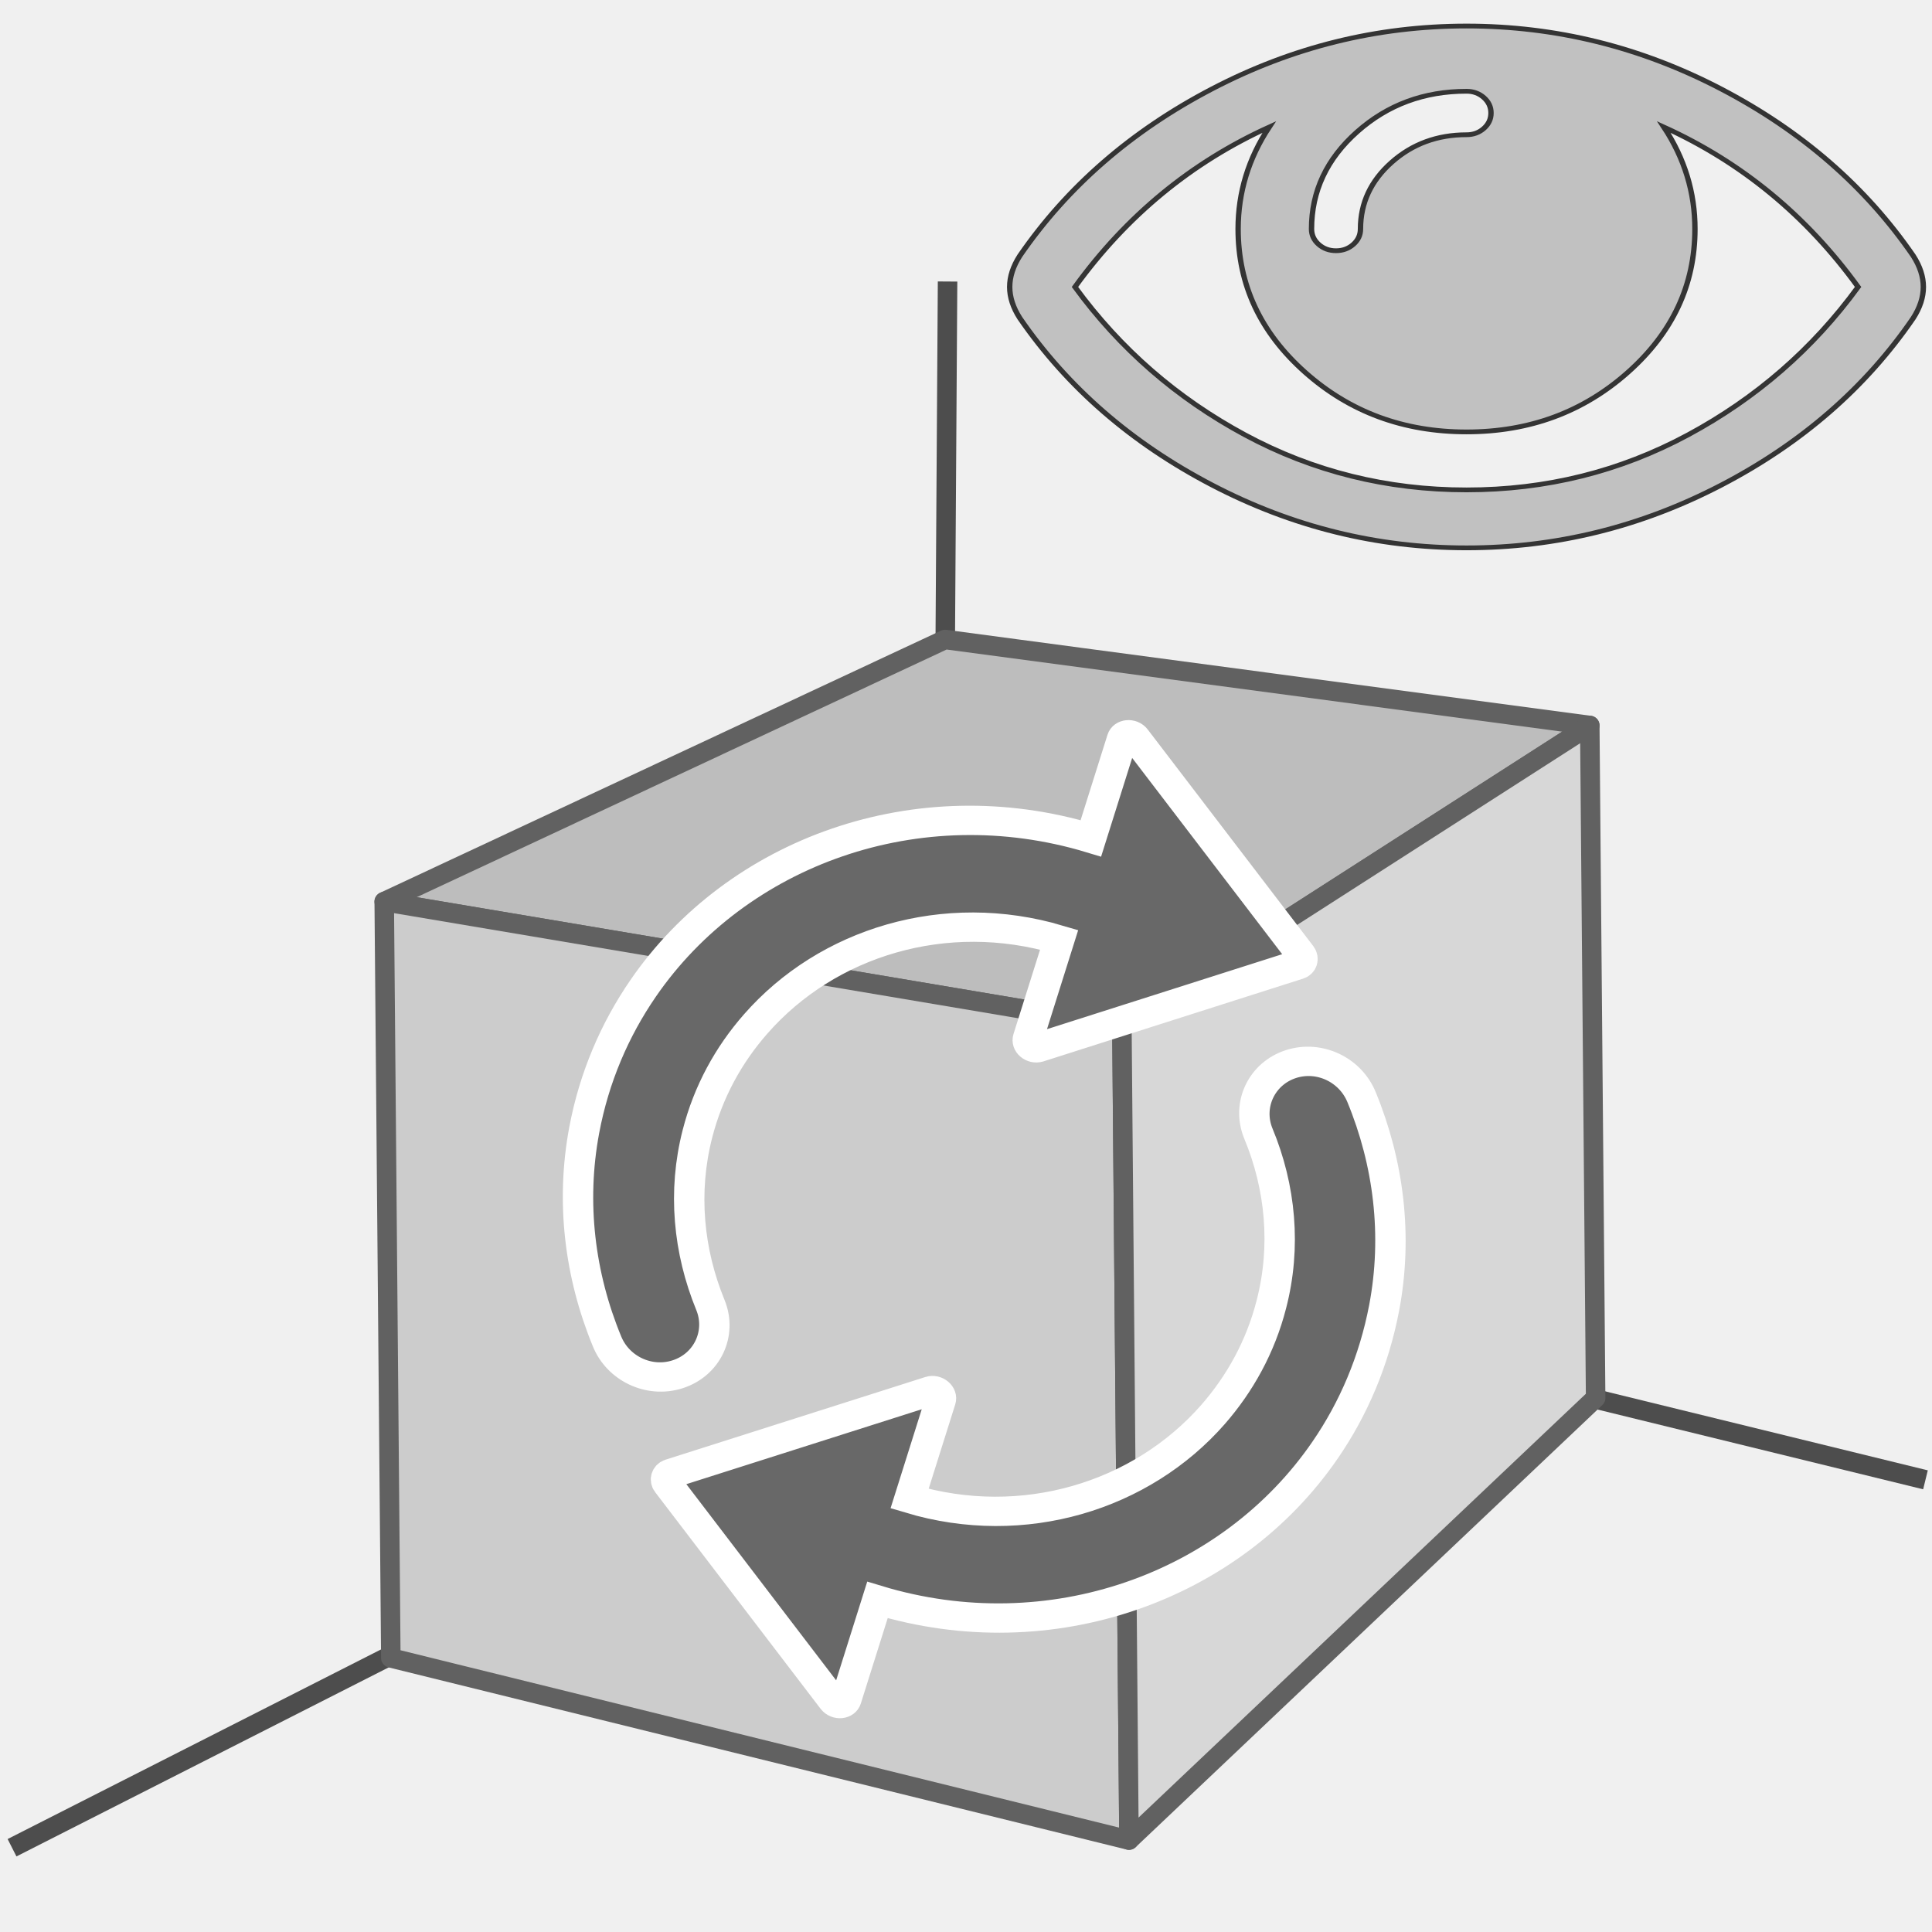
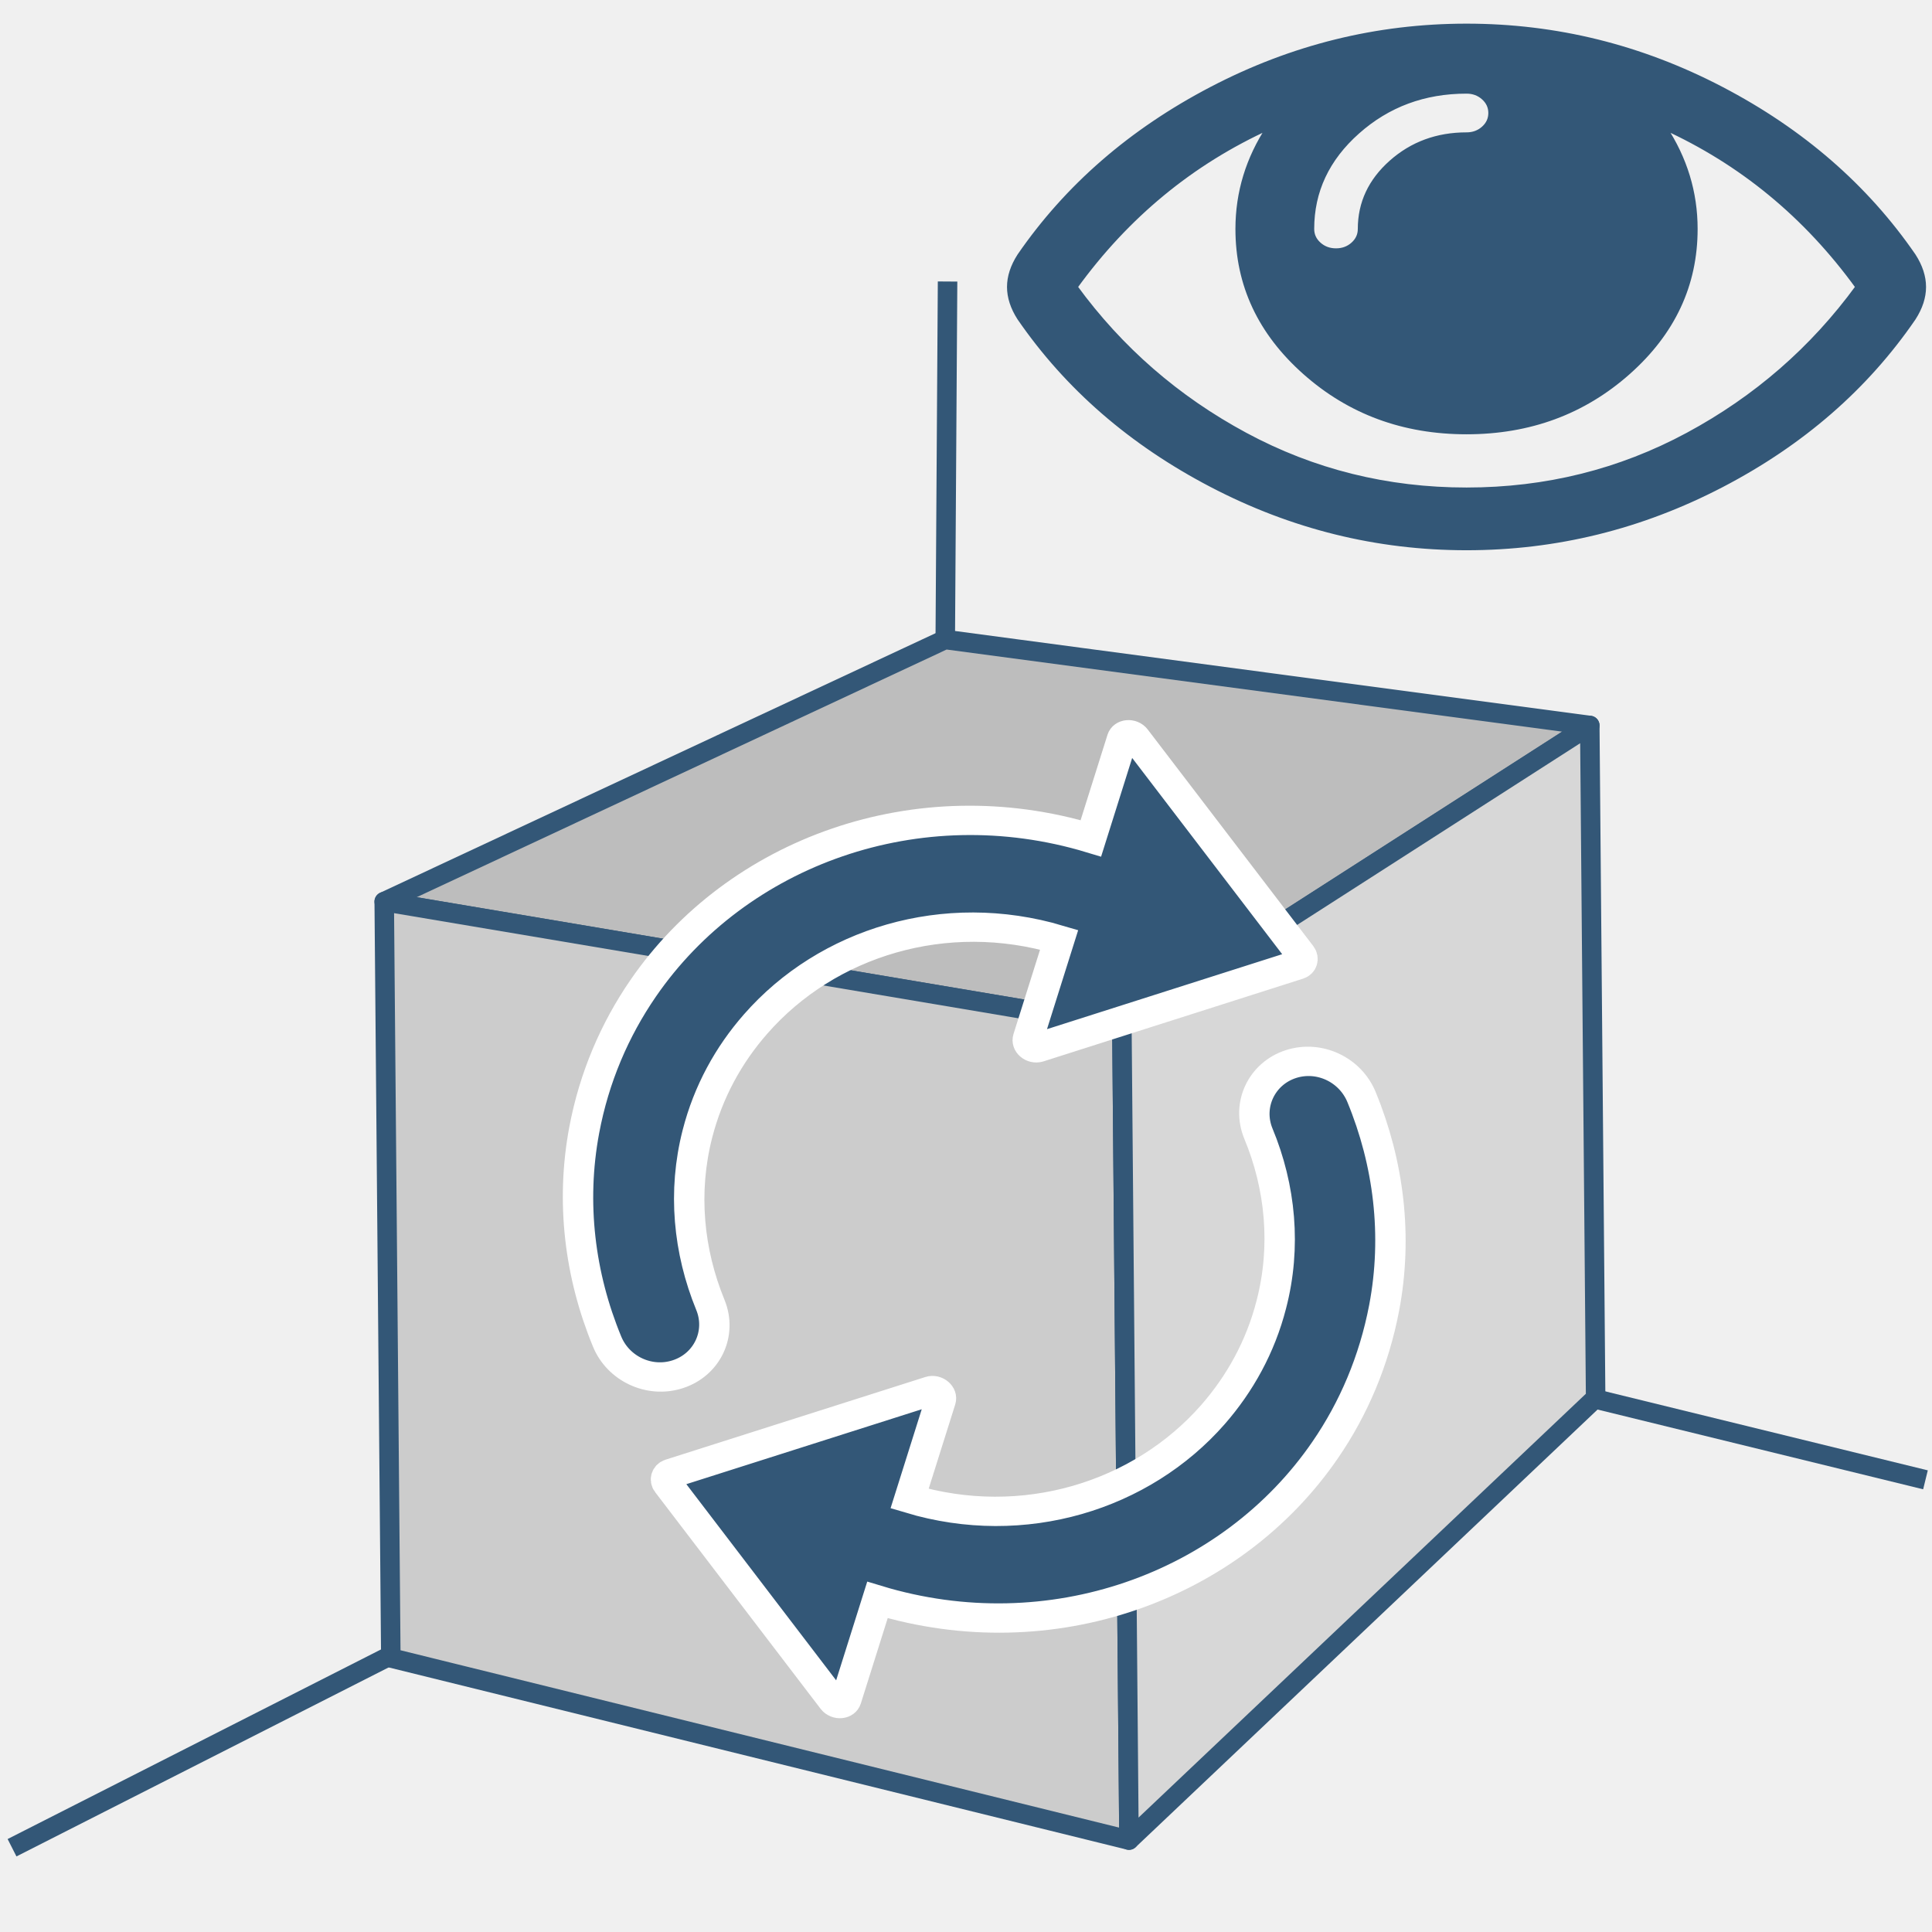
<svg xmlns="http://www.w3.org/2000/svg" xmlns:ns1="http://www.openswatchbook.org/uri/2009/osb" width="200mm" height="200mm" viewBox="0 0 200 200" version="1.1" id="svg8">
  <defs id="defs2">
    <linearGradient id="linearGradient6739" ns1:paint="solid">
      <stop style="stop-color:#000000;stop-opacity:1;" offset="0" id="stop6737" />
    </linearGradient>
  </defs>
  <g id="layer1" transform="translate(0,-97)">
    <g id="g4487" style="opacity:1;fill:#b0aaa6;fill-opacity:1;stroke:#ad3535;stroke-width:3;stroke-miterlimit:4;stroke-dasharray:none;stroke-opacity:0.042">
      <g aria-label="R" transform="scale(1.022838,0.977672)" style="font-style:normal;font-weight:normal;font-size:33.69px;line-height:1.25;font-family:sans-serif;letter-spacing:0px;word-spacing:0px;fill:#000000;fill-opacity:1;stroke:none;stroke-width:2.527" id="text4556">
        <text xml:space="preserve" style="font-style:normal;font-weight:normal;font-size:10.583px;line-height:1.25;font-family:sans-serif;letter-spacing:0px;word-spacing:0px;fill:#000000;fill-opacity:1;stroke:none;stroke-width:0.669" x="32.884" y="135.226" id="text4563" transform="scale(0.977672,1.022838)">
          <tspan id="tspan4561" x="32.884" y="144.882" style="stroke-width:0.669" />
        </text>
      </g>
-       <path style="fill:none;stroke:#4d4d4d;stroke-width:2.019;stroke-linecap:butt;stroke-linejoin:miter;stroke-miterlimit:4;stroke-dasharray:none;stroke-opacity:1" d="M 98.092,126.142 97.361,239.468 1.246,288.277 M 96.996,225.127 199.324,250.191" id="path4573" />
-       <path d="m 164.573,172.102 -48.436,31.092 -76.362,-12.859 58.059,-27.135 z" style="opacity:1;fill:#bdbdbd;fill-opacity:1;fill-rule:evenodd;stroke:#616161;stroke-width:2.019;stroke-linejoin:round;stroke-miterlimit:4;stroke-dasharray:none;stroke-opacity:1" id="path4521" />
-       <path d="m 116.872,287.484 -0.735,-84.291 -76.362,-12.859 0.683,78.292 z" style="opacity:1;fill:#cccccc;fill-opacity:1;fill-rule:evenodd;stroke:#616161;stroke-width:2.019;stroke-linejoin:round;stroke-miterlimit:4;stroke-dasharray:none;stroke-opacity:1" id="path4523" />
-       <path d="m 165.18,241.715 -48.308,45.769 -0.735,-84.291 48.436,-31.092 z" style="opacity:1;fill:#d7d7d7;fill-opacity:1;fill-rule:evenodd;stroke:#616161;stroke-width:2.019;stroke-linejoin:round;stroke-miterlimit:4;stroke-dasharray:none;stroke-opacity:1" id="path4525" />
-       <g id="g4598" transform="matrix(0.1848682,0,0,0.1642464,104.5228,84.68836)" style="stroke-width:3.001;stroke-miterlimit:4;stroke-dasharray:none;fill:#c1c1c1;fill-opacity:1">
-         <path d="M 505.918,236.117 C 479.267,192.53 443.433,157.508 398.421,131.052 353.406,104.595 305.872,91.365 255.813,91.365 c -50.059,0 -97.595,13.225 -142.61,39.687 C 68.187,157.508 32.355,192.53 5.708,236.117 1.903,242.778 0,249.345 0,255.818 c 0,6.473 1.903,13.04 5.708,19.699 26.647,43.589 62.479,78.614 107.495,105.064 45.015,26.46 92.551,39.68 142.61,39.68 50.06,0 97.594,-13.176 142.608,-39.536 45.012,-26.361 80.852,-61.432 107.497,-105.208 3.806,-6.659 5.708,-13.223 5.708,-19.699 0,-6.473 -1.902,-13.04 -5.708,-19.701 z M 194.568,158.03 c 17.034,-17.034 37.447,-25.554 61.242,-25.554 3.805,0 7.043,1.336 9.709,3.999 2.662,2.664 4,5.901 4,9.707 0,3.809 -1.338,7.044 -3.994,9.704 -2.662,2.667 -5.902,3.999 -9.708,3.999 -16.368,0 -30.362,5.808 -41.971,17.416 -11.613,11.615 -17.416,25.603 -17.416,41.971 0,3.811 -1.336,7.044 -3.999,9.71 -2.667,2.668 -5.901,3.999 -9.707,3.999 -3.809,0 -7.044,-1.334 -9.71,-3.999 -2.667,-2.666 -3.999,-5.903 -3.999,-9.71 0,-23.79 8.52,-44.207 25.553,-61.242 z m 185.299,191.01 c -38.164,23.12 -79.514,34.687 -124.054,34.687 -44.539,0 -85.889,-11.56 -124.051,-34.687 C 93.6,325.913 61.861,294.84 36.547,255.818 65.478,210.897 101.737,177.3 145.324,155.035 c -11.61,19.792 -17.417,41.207 -17.417,64.236 0,35.216 12.517,65.329 37.544,90.362 25.027,25.033 55.151,37.544 90.362,37.544 35.214,0 65.329,-12.518 90.362,-37.544 25.033,-25.026 37.545,-55.146 37.545,-90.362 0,-23.029 -5.808,-44.447 -17.419,-64.236 43.585,22.265 79.846,55.865 108.776,100.783 -25.31,39.022 -57.046,70.095 -95.21,93.222 z" id="path4596" style="fill:#c1c1c1;fill-opacity:1;stroke:#343434;stroke-width:3.001;stroke-miterlimit:4;stroke-dasharray:none;stroke-opacity:1" />
+       <path style="fill:none;stroke:#335777;stroke-width:2.019;stroke-linecap:butt;stroke-linejoin:miter;stroke-miterlimit:4;stroke-dasharray:none;stroke-opacity:1" d="M 98.092,126.142 97.361,239.468 1.246,288.277 M 96.996,225.127 199.324,250.191" id="path4573" />
+       <path d="m 164.573,172.102 -48.436,31.092 -76.362,-12.859 58.059,-27.135 z" style="opacity:1;fill:#bdbdbd;fill-opacity:1;fill-rule:evenodd;stroke:#335777;stroke-width:2.019;stroke-linejoin:round;stroke-miterlimit:4;stroke-dasharray:none;stroke-opacity:1" id="path4521" />
+       <path d="m 116.872,287.484 -0.735,-84.291 -76.362,-12.859 0.683,78.292 z" style="opacity:1;fill:#cccccc;fill-opacity:1;fill-rule:evenodd;stroke:#335777;stroke-width:2.019;stroke-linejoin:round;stroke-miterlimit:4;stroke-dasharray:none;stroke-opacity:1" id="path4523" />
+       <path d="m 165.18,241.715 -48.308,45.769 -0.735,-84.291 48.436,-31.092 z" style="opacity:1;fill:#d7d7d7;fill-opacity:1;fill-rule:evenodd;stroke:#335777;stroke-width:2.019;stroke-linejoin:round;stroke-miterlimit:4;stroke-dasharray:none;stroke-opacity:1" id="path4525" />
+       <g id="g4598" transform="matrix(0.1848682,0,0,0.1642464,104.5228,84.68836)" style="stroke-width:3.001;stroke-miterlimit:4;stroke-dasharray:none;fill:#335777;fill-opacity:1;stroke:#335777;stroke-opacity:1">
+         <path d="M 505.918,236.117 C 479.267,192.53 443.433,157.508 398.421,131.052 353.406,104.595 305.872,91.365 255.813,91.365 c -50.059,0 -97.595,13.225 -142.61,39.687 C 68.187,157.508 32.355,192.53 5.708,236.117 1.903,242.778 0,249.345 0,255.818 c 0,6.473 1.903,13.04 5.708,19.699 26.647,43.589 62.479,78.614 107.495,105.064 45.015,26.46 92.551,39.68 142.61,39.68 50.06,0 97.594,-13.176 142.608,-39.536 45.012,-26.361 80.852,-61.432 107.497,-105.208 3.806,-6.659 5.708,-13.223 5.708,-19.699 0,-6.473 -1.902,-13.04 -5.708,-19.701 z M 194.568,158.03 c 17.034,-17.034 37.447,-25.554 61.242,-25.554 3.805,0 7.043,1.336 9.709,3.999 2.662,2.664 4,5.901 4,9.707 0,3.809 -1.338,7.044 -3.994,9.704 -2.662,2.667 -5.902,3.999 -9.708,3.999 -16.368,0 -30.362,5.808 -41.971,17.416 -11.613,11.615 -17.416,25.603 -17.416,41.971 0,3.811 -1.336,7.044 -3.999,9.71 -2.667,2.668 -5.901,3.999 -9.707,3.999 -3.809,0 -7.044,-1.334 -9.71,-3.999 -2.667,-2.666 -3.999,-5.903 -3.999,-9.71 0,-23.79 8.52,-44.207 25.553,-61.242 z m 185.299,191.01 c -38.164,23.12 -79.514,34.687 -124.054,34.687 -44.539,0 -85.889,-11.56 -124.051,-34.687 C 93.6,325.913 61.861,294.84 36.547,255.818 65.478,210.897 101.737,177.3 145.324,155.035 c -11.61,19.792 -17.417,41.207 -17.417,64.236 0,35.216 12.517,65.329 37.544,90.362 25.027,25.033 55.151,37.544 90.362,37.544 35.214,0 65.329,-12.518 90.362,-37.544 25.033,-25.026 37.545,-55.146 37.545,-90.362 0,-23.029 -5.808,-44.447 -17.419,-64.236 43.585,22.265 79.846,55.865 108.776,100.783 -25.31,39.022 -57.046,70.095 -95.21,93.222 z" id="path4596" style="fill:#335777;fill-opacity:1;stroke:#335777;stroke-width:3.001;stroke-miterlimit:4;stroke-dasharray:none;stroke-opacity:1" />
      </g>
      <g transform="matrix(0.2645833,0,0,0.2645833,114.5882,-77.60735)" id="g4600" />
      <g transform="matrix(0.2645833,0,0,0.2645833,114.5882,-77.60735)" id="g4602" />
      <g transform="matrix(0.2645833,0,0,0.2645833,114.5882,-77.60735)" id="g4604" />
      <g transform="matrix(0.2645833,0,0,0.2645833,114.5882,-77.60735)" id="g4606" />
      <g transform="matrix(0.2645833,0,0,0.2645833,114.5882,-77.60735)" id="g4608" />
      <g transform="matrix(0.2645833,0,0,0.2645833,114.5882,-77.60735)" id="g4610" />
      <g transform="matrix(0.2645833,0,0,0.2645833,114.5882,-77.60735)" id="g4612" />
      <g transform="matrix(0.2645833,0,0,0.2645833,114.5882,-77.60735)" id="g4614" />
      <g transform="matrix(0.2645833,0,0,0.2645833,114.5882,-77.60735)" id="g4616" />
      <g transform="matrix(0.2645833,0,0,0.2645833,114.5882,-77.60735)" id="g4618" />
      <g transform="matrix(0.2645833,0,0,0.2645833,114.5882,-77.60735)" id="g4620" />
      <g transform="matrix(0.2645833,0,0,0.2645833,114.5882,-77.60735)" id="g4622" />
      <g transform="matrix(0.2645833,0,0,0.2645833,114.5882,-77.60735)" id="g4624" />
      <g transform="matrix(0.2645833,0,0,0.2645833,114.5882,-77.60735)" id="g4626" />
      <g transform="matrix(0.2645833,0,0,0.2645833,114.5882,-77.60735)" id="g4628" />
-       <g transform="matrix(0.2124063,0.06688156,-0.06403869,0.2033778,65.43343,156.8239)" id="g6815" style="fill:#686868;fill-opacity:1;stroke:#ffffff;stroke-width:14.178;stroke-miterlimit:4;stroke-dasharray:none;stroke-opacity:1">
-         <g id="g6813" style="fill:#686868;fill-opacity:1;stroke:#ffffff;stroke-width:14.178;stroke-miterlimit:4;stroke-dasharray:none;stroke-opacity:1">
-           <path d="m 55.89,262.818 c -3,-26 -0.5,-51.1 6.3,-74.3 22.6,-77.1 93.5,-133.8 177.6,-134.8 v -50.4 c 0,-2.8 3.5,-4.3 5.8,-2.6 l 103.7,76.2 c 1.7,1.3 1.7,3.9 0,5.1 l -103.6,76.2 c -2.4,1.7 -5.8,0.2 -5.8,-2.6 v -50.3 c -55.3,0.9 -102.5,35 -122.8,83.2 -7.7,18.2 -11.6,38.3 -10.5,59.4 1.5,29 12.4,55.7 29.6,77.3 9.2,11.5 7,28.3 -4.9,37 -11.3,8.3 -27.1,6 -35.8,-5 -21.3,-26.6 -35.5,-59 -39.6,-94.4 z m 299.4,-96.8 c 17.3,21.5 28.2,48.3 29.6,77.3 1.1,21.2 -2.9,41.3 -10.5,59.4 -20.3,48.2 -67.5,82.4 -122.8,83.2 v -50.3 c 0,-2.8 -3.5,-4.3 -5.8,-2.6 l -103.7,76.2 c -1.7,1.3 -1.7,3.9 0,5.1 l 103.6,76.2 c 2.4,1.7 5.8,0.2 5.8,-2.6 v -50.4 c 84.1,-0.9 155.1,-57.6 177.6,-134.8 6.8,-23.2 9.2,-48.3 6.3,-74.3 -4,-35.4 -18.2,-67.8 -39.5,-94.4 -8.8,-11 -24.5,-13.3 -35.8,-5 -11.8,8.7 -14,25.5 -4.8,37 z" id="path6811" style="fill:#686868;fill-opacity:1;stroke:#ffffff;stroke-width:14.178;stroke-miterlimit:4;stroke-dasharray:none;stroke-opacity:1" />
+       <g transform="matrix(0.2124063,0.06688156,-0.06403869,0.2033778,65.43343,156.8239)" id="g6815" style="fill:#335777;fill-opacity:1;stroke:#ffffff;stroke-width:14.178;stroke-miterlimit:4;stroke-dasharray:none;stroke-opacity:1">
+         <g id="g6813" style="fill:#335777;fill-opacity:1;stroke:#ffffff;stroke-width:14.178;stroke-miterlimit:4;stroke-dasharray:none;stroke-opacity:1">
+           <path d="m 55.89,262.818 c -3,-26 -0.5,-51.1 6.3,-74.3 22.6,-77.1 93.5,-133.8 177.6,-134.8 v -50.4 c 0,-2.8 3.5,-4.3 5.8,-2.6 l 103.7,76.2 c 1.7,1.3 1.7,3.9 0,5.1 l -103.6,76.2 c -2.4,1.7 -5.8,0.2 -5.8,-2.6 v -50.3 c -55.3,0.9 -102.5,35 -122.8,83.2 -7.7,18.2 -11.6,38.3 -10.5,59.4 1.5,29 12.4,55.7 29.6,77.3 9.2,11.5 7,28.3 -4.9,37 -11.3,8.3 -27.1,6 -35.8,-5 -21.3,-26.6 -35.5,-59 -39.6,-94.4 z m 299.4,-96.8 c 17.3,21.5 28.2,48.3 29.6,77.3 1.1,21.2 -2.9,41.3 -10.5,59.4 -20.3,48.2 -67.5,82.4 -122.8,83.2 v -50.3 c 0,-2.8 -3.5,-4.3 -5.8,-2.6 l -103.7,76.2 c -1.7,1.3 -1.7,3.9 0,5.1 l 103.6,76.2 c 2.4,1.7 5.8,0.2 5.8,-2.6 v -50.4 c 84.1,-0.9 155.1,-57.6 177.6,-134.8 6.8,-23.2 9.2,-48.3 6.3,-74.3 -4,-35.4 -18.2,-67.8 -39.5,-94.4 -8.8,-11 -24.5,-13.3 -35.8,-5 -11.8,8.7 -14,25.5 -4.8,37 z" id="path6811" style="fill:#335777;fill-opacity:1;stroke:#ffffff;stroke-width:14.178;stroke-miterlimit:4;stroke-dasharray:none;stroke-opacity:1" />
        </g>
      </g>
    </g>
  </g>
</svg>
